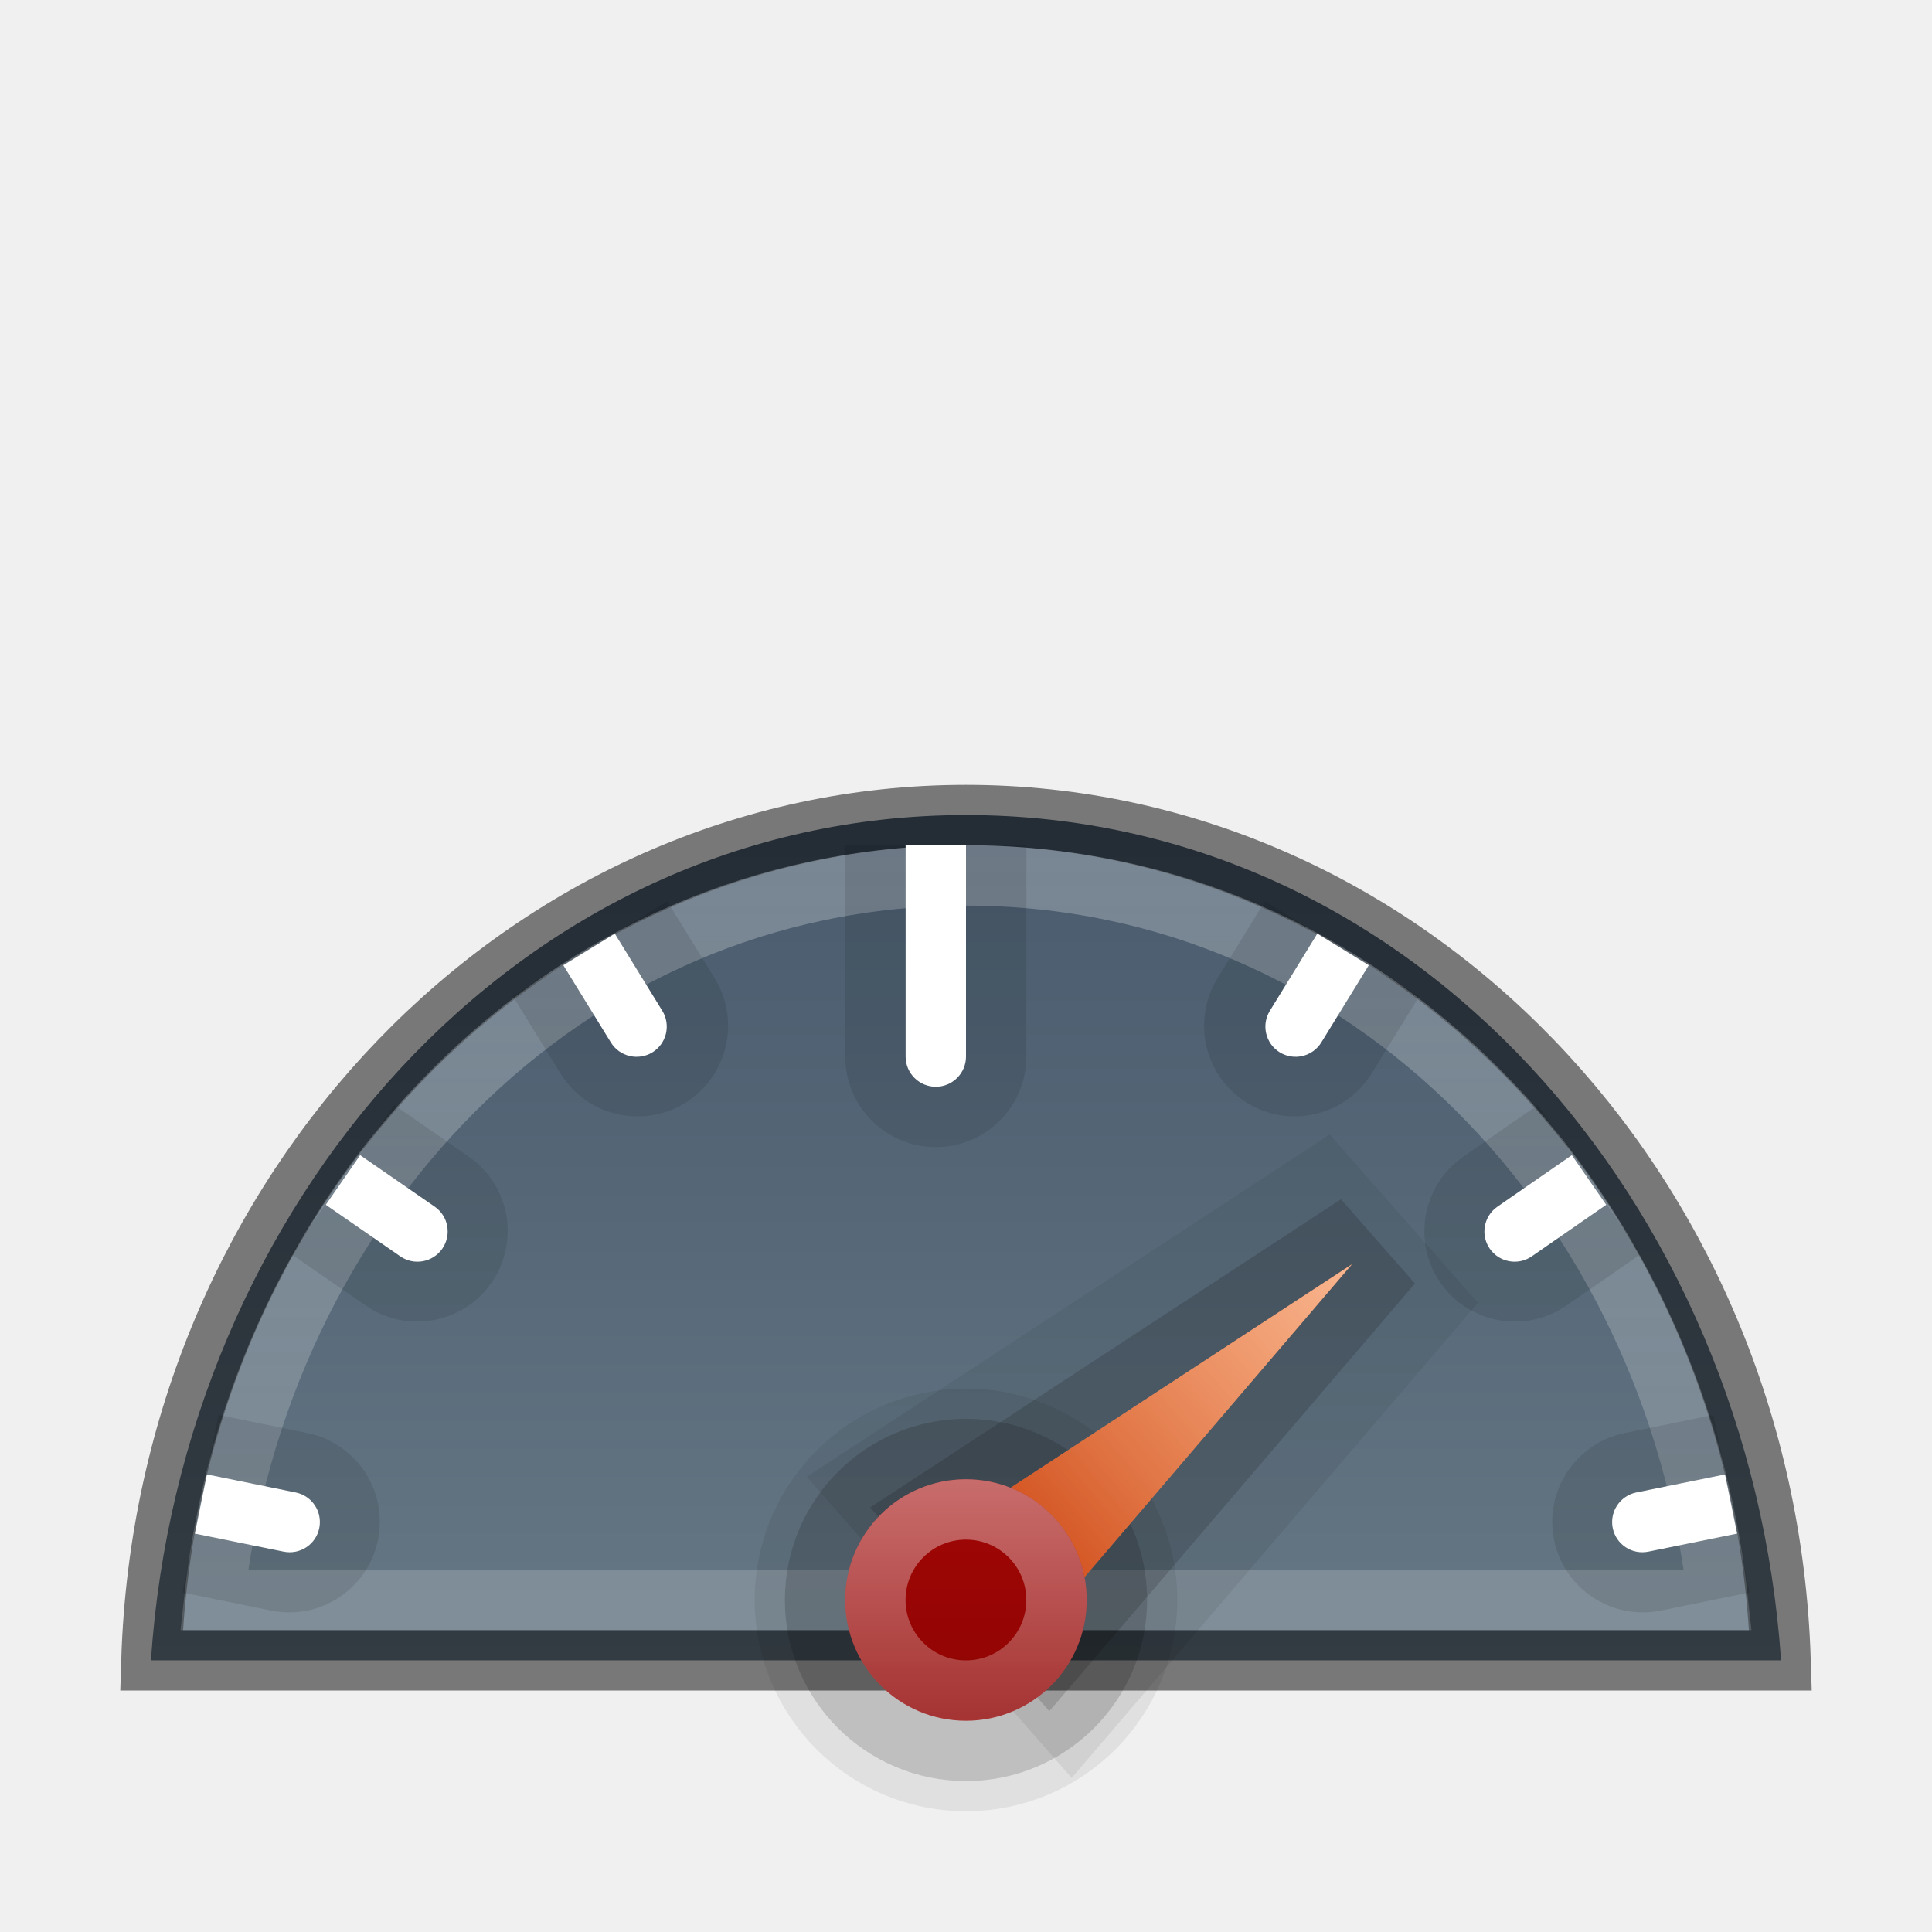
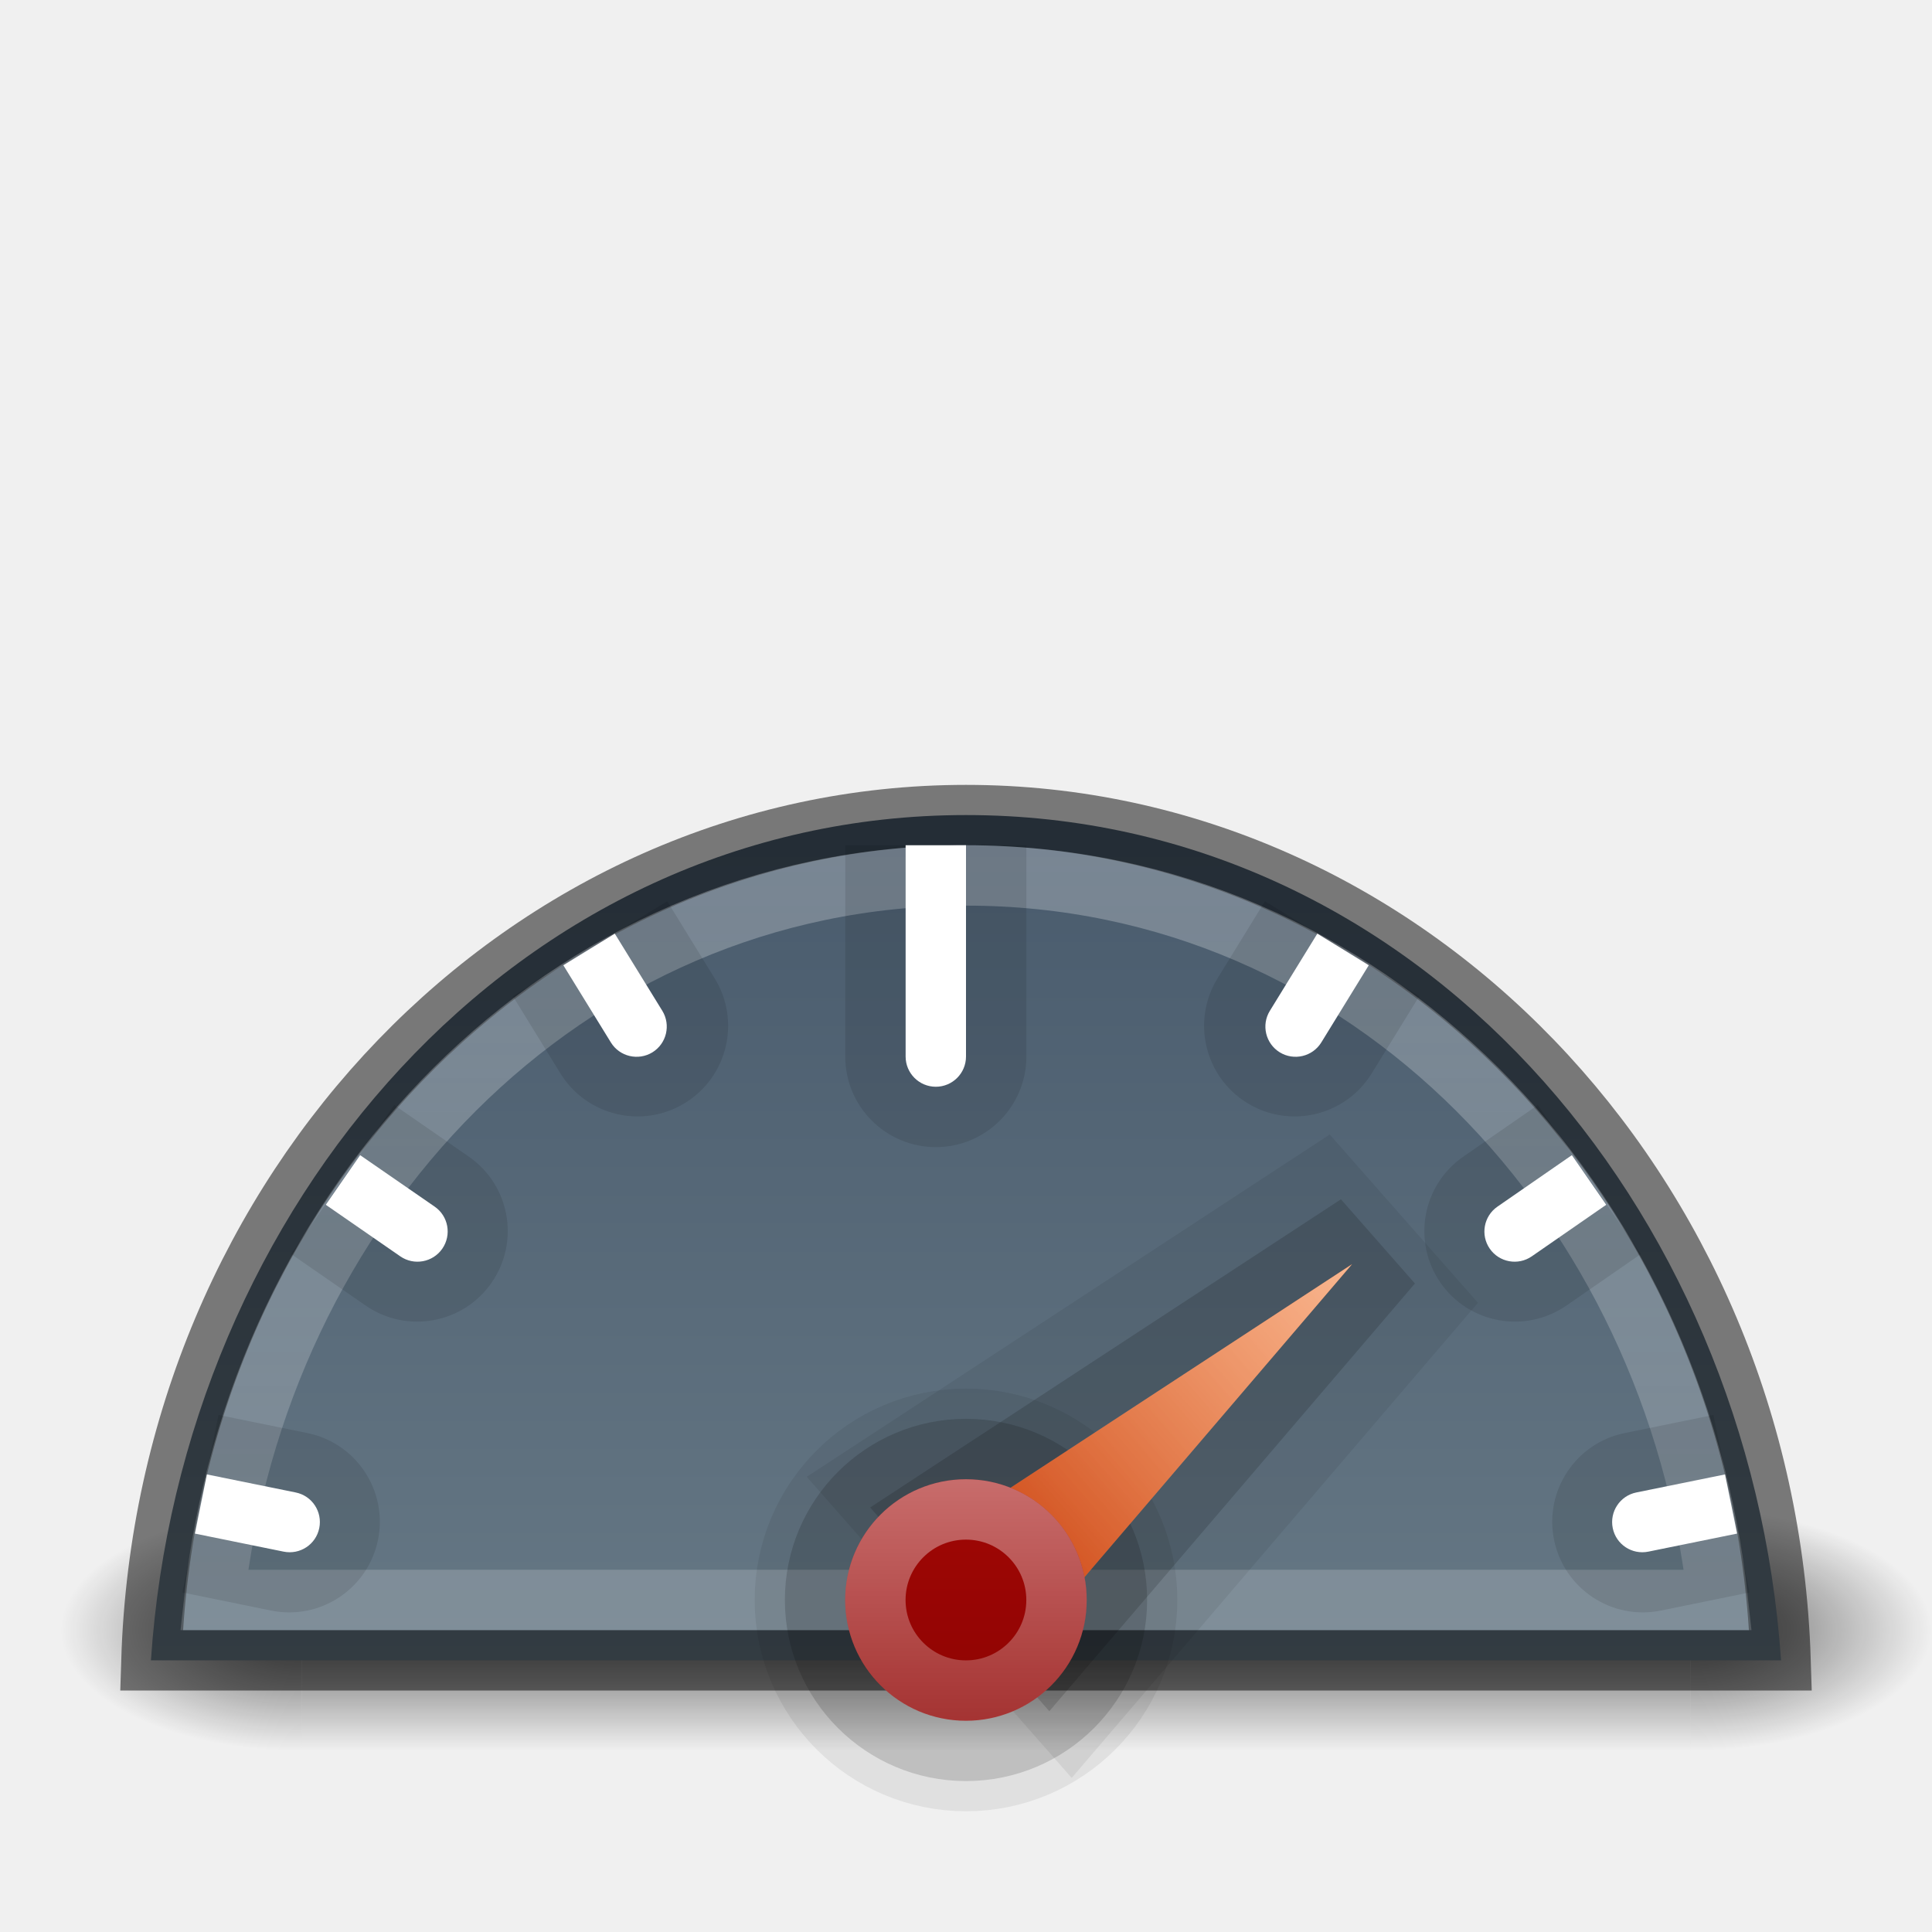
<svg xmlns="http://www.w3.org/2000/svg" width="32" height="32" viewBox="0 0 32 32" fill="none">
-   <g clip-path="url(#clip0)">
-     <path d="M16 13.5C8.544 13.5 3 20 2.5 27.5H29.5C28.981 19.962 23.456 13.5 16 13.5Z" fill="url(#paint0_linear)" />
-     <path d="M2.508 27.5C2.754 19.693 8.731 13.5 16 13.5C23.269 13.5 29.247 19.693 29.492 27.5H2.508Z" stroke="black" stroke-opacity="0.5" />
-     <path d="M28.453 26.5H3.547C4.257 19.947 9.312 14.5 16 14.5C22.688 14.5 27.743 19.947 28.453 26.5Z" stroke="url(#paint1_linear)" />
-     <path d="M14 14H17V17.5C17 18.328 16.328 19 15.5 19V19C14.672 19 14 18.328 14 17.5V14Z" fill="black" fill-opacity="0.1" />
-     <path d="M15 14H16V17.5C16 17.776 15.776 18 15.5 18V18C15.224 18 15 17.776 15 17.5V14Z" fill="white" />
-     <path d="M25.471 18.303L27.179 20.77L25.945 21.624C25.264 22.095 24.33 21.925 23.858 21.244V21.244C23.387 20.563 23.557 19.628 24.238 19.157L25.471 18.303Z" fill="black" fill-opacity="0.1" />
-     <path d="M26.035 19.133L26.604 19.955L25.371 20.809C25.144 20.966 24.832 20.909 24.675 20.682V20.682C24.518 20.455 24.575 20.143 24.802 19.986L26.035 19.133Z" fill="white" />
-     <path d="M28.38 23.436L28.979 26.376L27.509 26.676C26.698 26.841 25.905 26.317 25.74 25.505V25.505C25.575 24.694 26.099 23.901 26.91 23.736L28.38 23.436Z" fill="black" fill-opacity="0.1" />
-     <path d="M28.572 24.421L28.772 25.401L27.302 25.7C27.031 25.755 26.767 25.581 26.712 25.31V25.31C26.657 25.039 26.832 24.775 27.102 24.72L28.572 24.421Z" fill="white" />
-     <path d="M20.952 14.927L23.507 16.5L22.721 17.777C22.287 18.483 21.363 18.703 20.657 18.269V18.269C19.952 17.834 19.732 16.91 20.166 16.205L20.952 14.927Z" fill="black" fill-opacity="0.1" />
-     <path d="M21.819 15.464L22.671 15.988L21.885 17.266C21.74 17.501 21.432 17.574 21.197 17.43V17.43C20.962 17.285 20.888 16.977 21.033 16.742L21.819 15.464Z" fill="white" />
-     <path d="M6.529 18.303L4.821 20.77L6.056 21.624C6.737 22.095 7.672 21.925 8.143 21.244V21.244C8.615 20.563 8.445 19.628 7.764 19.157L6.529 18.303Z" fill="black" fill-opacity="0.1" />
-     <path d="M5.965 19.133L5.396 19.955L6.63 20.809C6.857 20.966 7.169 20.909 7.326 20.682V20.682C7.483 20.455 7.427 20.143 7.2 19.986L5.965 19.133Z" fill="white" />
-     <path d="M3.619 23.436L3.02 26.376L4.491 26.676C5.303 26.841 6.095 26.317 6.261 25.505V25.505C6.426 24.694 5.902 23.901 5.091 23.736L3.619 23.436Z" fill="black" fill-opacity="0.1" />
-     <path d="M3.427 24.421L3.228 25.401L4.698 25.7C4.969 25.755 5.233 25.581 5.288 25.31V25.31C5.343 25.039 5.169 24.775 4.898 24.72L3.427 24.421Z" fill="white" />
-     <path d="M11.051 14.927L8.495 16.5L9.281 17.777C9.715 18.483 10.64 18.703 11.346 18.269V18.269C12.052 17.834 12.272 16.91 11.837 16.204L11.051 14.927Z" fill="black" fill-opacity="0.1" />
-     <path d="M10.183 15.464L9.331 15.988L10.118 17.266C10.262 17.501 10.571 17.574 10.806 17.43V17.43C11.041 17.285 11.114 16.977 10.97 16.742L10.183 15.464Z" fill="white" />
-     <circle cx="16" cy="26.5" r="2.5" stroke="black" stroke-opacity="0.07" stroke-width="2" />
-     <circle cx="16" cy="26.5" r="2.5" stroke="black" stroke-opacity="0.15" />
-     <path d="M16.995 27.146L17.375 27.579L17.75 27.14L18.468 26.301L19.903 24.622L22.774 21.263L22.121 20.52L18.424 22.94L16.576 24.15L15.651 24.755L15.169 25.071L15.55 25.504L16.995 27.146Z" stroke="black" stroke-opacity="0.15" stroke-miterlimit="5.016" />
-     <path d="M16.978 27.056L17.74 27.922L18.489 27.046L18.848 26.626L20.283 24.947L23.155 21.588L21.847 20.102L18.15 22.522L16.302 23.732L15.84 24.035L14.875 24.666L15.637 25.532L16.978 27.056Z" stroke="black" stroke-opacity="0.07" stroke-width="2" stroke-miterlimit="5.016" />
-     <path d="M16.652 27.655L15.001 25.779L22.395 20.938L16.652 27.655Z" fill="url(#paint2_linear)" />
-     <path d="M16.647 26.892L15.757 25.881L19.74 23.274L16.647 26.892Z" stroke="url(#paint3_linear)" stroke-miterlimit="16" />
-     <circle cx="15.999" cy="26.501" r="2" fill="url(#paint4_linear)" />
-     <circle cx="15.999" cy="26.501" r="1.5" stroke="url(#paint5_linear)" />
-   </g>
+   <rect width="4" height="4" transform="matrix(-1 0 0 1 32 25)" fill="url(#paint0_radial)" />
+   <rect x="5" y="25" width="23" height="4" fill="url(#paint1_linear)" />
+   <rect x="1" y="25" width="4" height="4" fill="url(#paint2_radial)" />
+   <path d="M16 13.5C8.544 13.5 3 20 2.5 27.5H29.5C28.981 19.962 23.456 13.5 16 13.5Z" fill="url(#paint3_linear)" />
+   <path d="M2.508 27.5C2.754 19.693 8.731 13.5 16 13.5C23.269 13.5 29.247 19.693 29.492 27.5H2.508Z" stroke="black" stroke-opacity="0.5" />
+   <path d="M28.453 26.5H3.547C4.257 19.947 9.312 14.5 16 14.5C22.688 14.5 27.743 19.947 28.453 26.5Z" stroke="url(#paint4_linear)" />
+   <path d="M14 14H17V17.5C17 18.328 16.328 19 15.5 19V19C14.672 19 14 18.328 14 17.5V14Z" fill="black" fill-opacity="0.1" />
+   <path d="M15 14H16V17.5C16 17.776 15.776 18 15.5 18V18C15.224 18 15 17.776 15 17.5V14Z" fill="white" />
+   <path d="M25.471 18.303L27.179 20.77L25.945 21.624C25.264 22.095 24.33 21.925 23.858 21.244V21.244C23.387 20.563 23.557 19.628 24.238 19.157L25.471 18.303Z" fill="black" fill-opacity="0.1" />
+   <path d="M26.035 19.133L26.604 19.955L25.371 20.809C25.144 20.966 24.832 20.909 24.675 20.682V20.682C24.518 20.455 24.575 20.143 24.802 19.986L26.035 19.133Z" fill="white" />
+   <path d="M28.38 23.436L28.979 26.376L27.509 26.676C26.698 26.841 25.905 26.317 25.74 25.505V25.505C25.575 24.694 26.099 23.901 26.91 23.736L28.38 23.436Z" fill="black" fill-opacity="0.1" />
+   <path d="M28.572 24.421L28.772 25.401L27.302 25.7C27.031 25.755 26.767 25.581 26.712 25.31V25.31C26.657 25.039 26.832 24.775 27.102 24.72L28.572 24.421Z" fill="white" />
+   <path d="M20.952 14.927L23.507 16.5L22.721 17.777C22.287 18.483 21.363 18.703 20.657 18.269V18.269C19.952 17.834 19.732 16.91 20.166 16.205L20.952 14.927Z" fill="black" fill-opacity="0.1" />
+   <path d="M21.819 15.464L22.671 15.988L21.885 17.266C21.74 17.501 21.432 17.574 21.197 17.43V17.43C20.962 17.285 20.888 16.977 21.033 16.742L21.819 15.464Z" fill="white" />
+   <path d="M6.529 18.303L4.821 20.77L6.056 21.624C6.737 22.095 7.672 21.925 8.143 21.244V21.244C8.615 20.563 8.445 19.628 7.764 19.157L6.529 18.303Z" fill="black" fill-opacity="0.1" />
+   <path d="M5.965 19.133L5.396 19.955L6.63 20.809C6.857 20.966 7.169 20.909 7.326 20.682V20.682C7.483 20.455 7.427 20.143 7.2 19.986L5.965 19.133Z" fill="white" />
+   <path d="M3.619 23.436L3.02 26.376L4.491 26.676C5.303 26.841 6.095 26.317 6.261 25.505V25.505C6.426 24.694 5.902 23.901 5.091 23.736L3.619 23.436Z" fill="black" fill-opacity="0.1" />
+   <path d="M3.427 24.421L3.228 25.401L4.698 25.7C4.969 25.755 5.233 25.581 5.288 25.31V25.31C5.343 25.039 5.169 24.775 4.898 24.72L3.427 24.421Z" fill="white" />
+   <path d="M11.051 14.927L8.495 16.5L9.281 17.777C9.715 18.483 10.64 18.703 11.346 18.269V18.269C12.052 17.834 12.272 16.91 11.837 16.204L11.051 14.927Z" fill="black" fill-opacity="0.1" />
+   <path d="M10.183 15.464L9.331 15.988L10.118 17.266C10.262 17.501 10.571 17.574 10.806 17.43V17.43C11.041 17.285 11.114 16.977 10.97 16.742L10.183 15.464Z" fill="white" />
+   <circle cx="16" cy="26.5" r="2.5" stroke="black" stroke-opacity="0.07" stroke-width="2" />
+   <circle cx="16" cy="26.5" r="2.5" stroke="black" stroke-opacity="0.15" />
+   <path d="M16.995 27.146L17.375 27.579L17.75 27.14L18.468 26.301L19.903 24.622L22.774 21.263L22.121 20.52L18.424 22.94L16.576 24.15L15.651 24.755L15.169 25.071L15.55 25.504L16.995 27.146Z" stroke="black" stroke-opacity="0.15" stroke-miterlimit="5.016" />
+   <path d="M16.978 27.056L17.74 27.922L18.489 27.046L18.848 26.626L20.283 24.947L23.155 21.588L21.847 20.102L18.15 22.522L16.302 23.732L15.84 24.035L14.875 24.666L15.637 25.532L16.978 27.056Z" stroke="black" stroke-opacity="0.07" stroke-width="2" stroke-miterlimit="5.016" />
+   <path d="M16.652 27.655L15.001 25.779L22.395 20.938L16.652 27.655Z" fill="url(#paint5_linear)" />
+   <path d="M16.647 26.892L15.757 25.881L19.74 23.274L16.647 26.892Z" stroke="url(#paint6_linear)" stroke-miterlimit="16" />
+   <circle cx="15.999" cy="26.501" r="2" fill="url(#paint7_linear)" />
+   <circle cx="15.999" cy="26.501" r="1.5" stroke="url(#paint8_linear)" />
  <defs>
-     <linearGradient id="paint0_linear" x1="16" y1="13.5" x2="16" y2="27.5" gradientUnits="userSpaceOnUse">
+     <radialGradient id="paint0_radial" cx="0" cy="0" r="1" gradientUnits="userSpaceOnUse" gradientTransform="translate(4 2) rotate(-180) scale(4 2)">
+       <stop stop-opacity="0.6" />
+       <stop offset="1" stop-opacity="0" />
+     </radialGradient>
+     <linearGradient id="paint1_linear" x1="16.5" y1="25" x2="16.5" y2="29" gradientUnits="userSpaceOnUse">
+       <stop stop-opacity="0" />
+       <stop offset="0.492" stop-opacity="0.6" />
+       <stop offset="1" stop-opacity="0" />
+     </linearGradient>
+     <radialGradient id="paint2_radial" cx="0" cy="0" r="1" gradientUnits="userSpaceOnUse" gradientTransform="translate(5 27) rotate(-180) scale(4 2)">
+       <stop stop-opacity="0.6" />
+       <stop offset="1" stop-opacity="0" />
+     </radialGradient>
+     <linearGradient id="paint3_linear" x1="16" y1="13.5" x2="16" y2="27.5" gradientUnits="userSpaceOnUse">
      <stop stop-color="#485A6C" />
      <stop offset="1" stop-color="#667885" />
    </linearGradient>
-     <linearGradient id="paint1_linear" x1="16" y1="14" x2="16" y2="27" gradientUnits="userSpaceOnUse">
+     <linearGradient id="paint4_linear" x1="16" y1="14" x2="16" y2="27" gradientUnits="userSpaceOnUse">
      <stop stop-color="white" stop-opacity="0.26" />
      <stop offset="1" stop-color="white" stop-opacity="0.17" />
    </linearGradient>
-     <linearGradient id="paint2_linear" x1="22.395" y1="20.938" x2="16.999" y2="25.501" gradientUnits="userSpaceOnUse">
+     <linearGradient id="paint5_linear" x1="22.395" y1="20.938" x2="16.999" y2="25.501" gradientUnits="userSpaceOnUse">
      <stop stop-color="#F37329" />
      <stop offset="1" stop-color="#CC3B02" />
    </linearGradient>
-     <linearGradient id="paint3_linear" x1="22.395" y1="20.938" x2="15.827" y2="26.717" gradientUnits="userSpaceOnUse">
+     <linearGradient id="paint6_linear" x1="22.395" y1="20.938" x2="15.827" y2="26.717" gradientUnits="userSpaceOnUse">
      <stop stop-color="white" stop-opacity="0.48" />
      <stop offset="1" stop-color="white" stop-opacity="0.03" />
    </linearGradient>
-     <linearGradient id="paint4_linear" x1="15.999" y1="24.501" x2="15.999" y2="32.999" gradientUnits="userSpaceOnUse">
+     <linearGradient id="paint7_linear" x1="15.999" y1="24.501" x2="15.999" y2="32.999" gradientUnits="userSpaceOnUse">
      <stop stop-color="#A10705" />
      <stop offset="1" stop-color="#7A0000" />
    </linearGradient>
-     <linearGradient id="paint5_linear" x1="15.999" y1="24.501" x2="15.999" y2="28.5" gradientUnits="userSpaceOnUse">
+     <linearGradient id="paint8_linear" x1="15.999" y1="24.501" x2="15.999" y2="28.5" gradientUnits="userSpaceOnUse">
      <stop stop-color="white" stop-opacity="0.41" />
      <stop offset="1" stop-color="white" stop-opacity="0.19" />
    </linearGradient>
-     <clipPath id="clip0">
-       <rect width="32" height="32" fill="white" />
-     </clipPath>
  </defs>
</svg>
